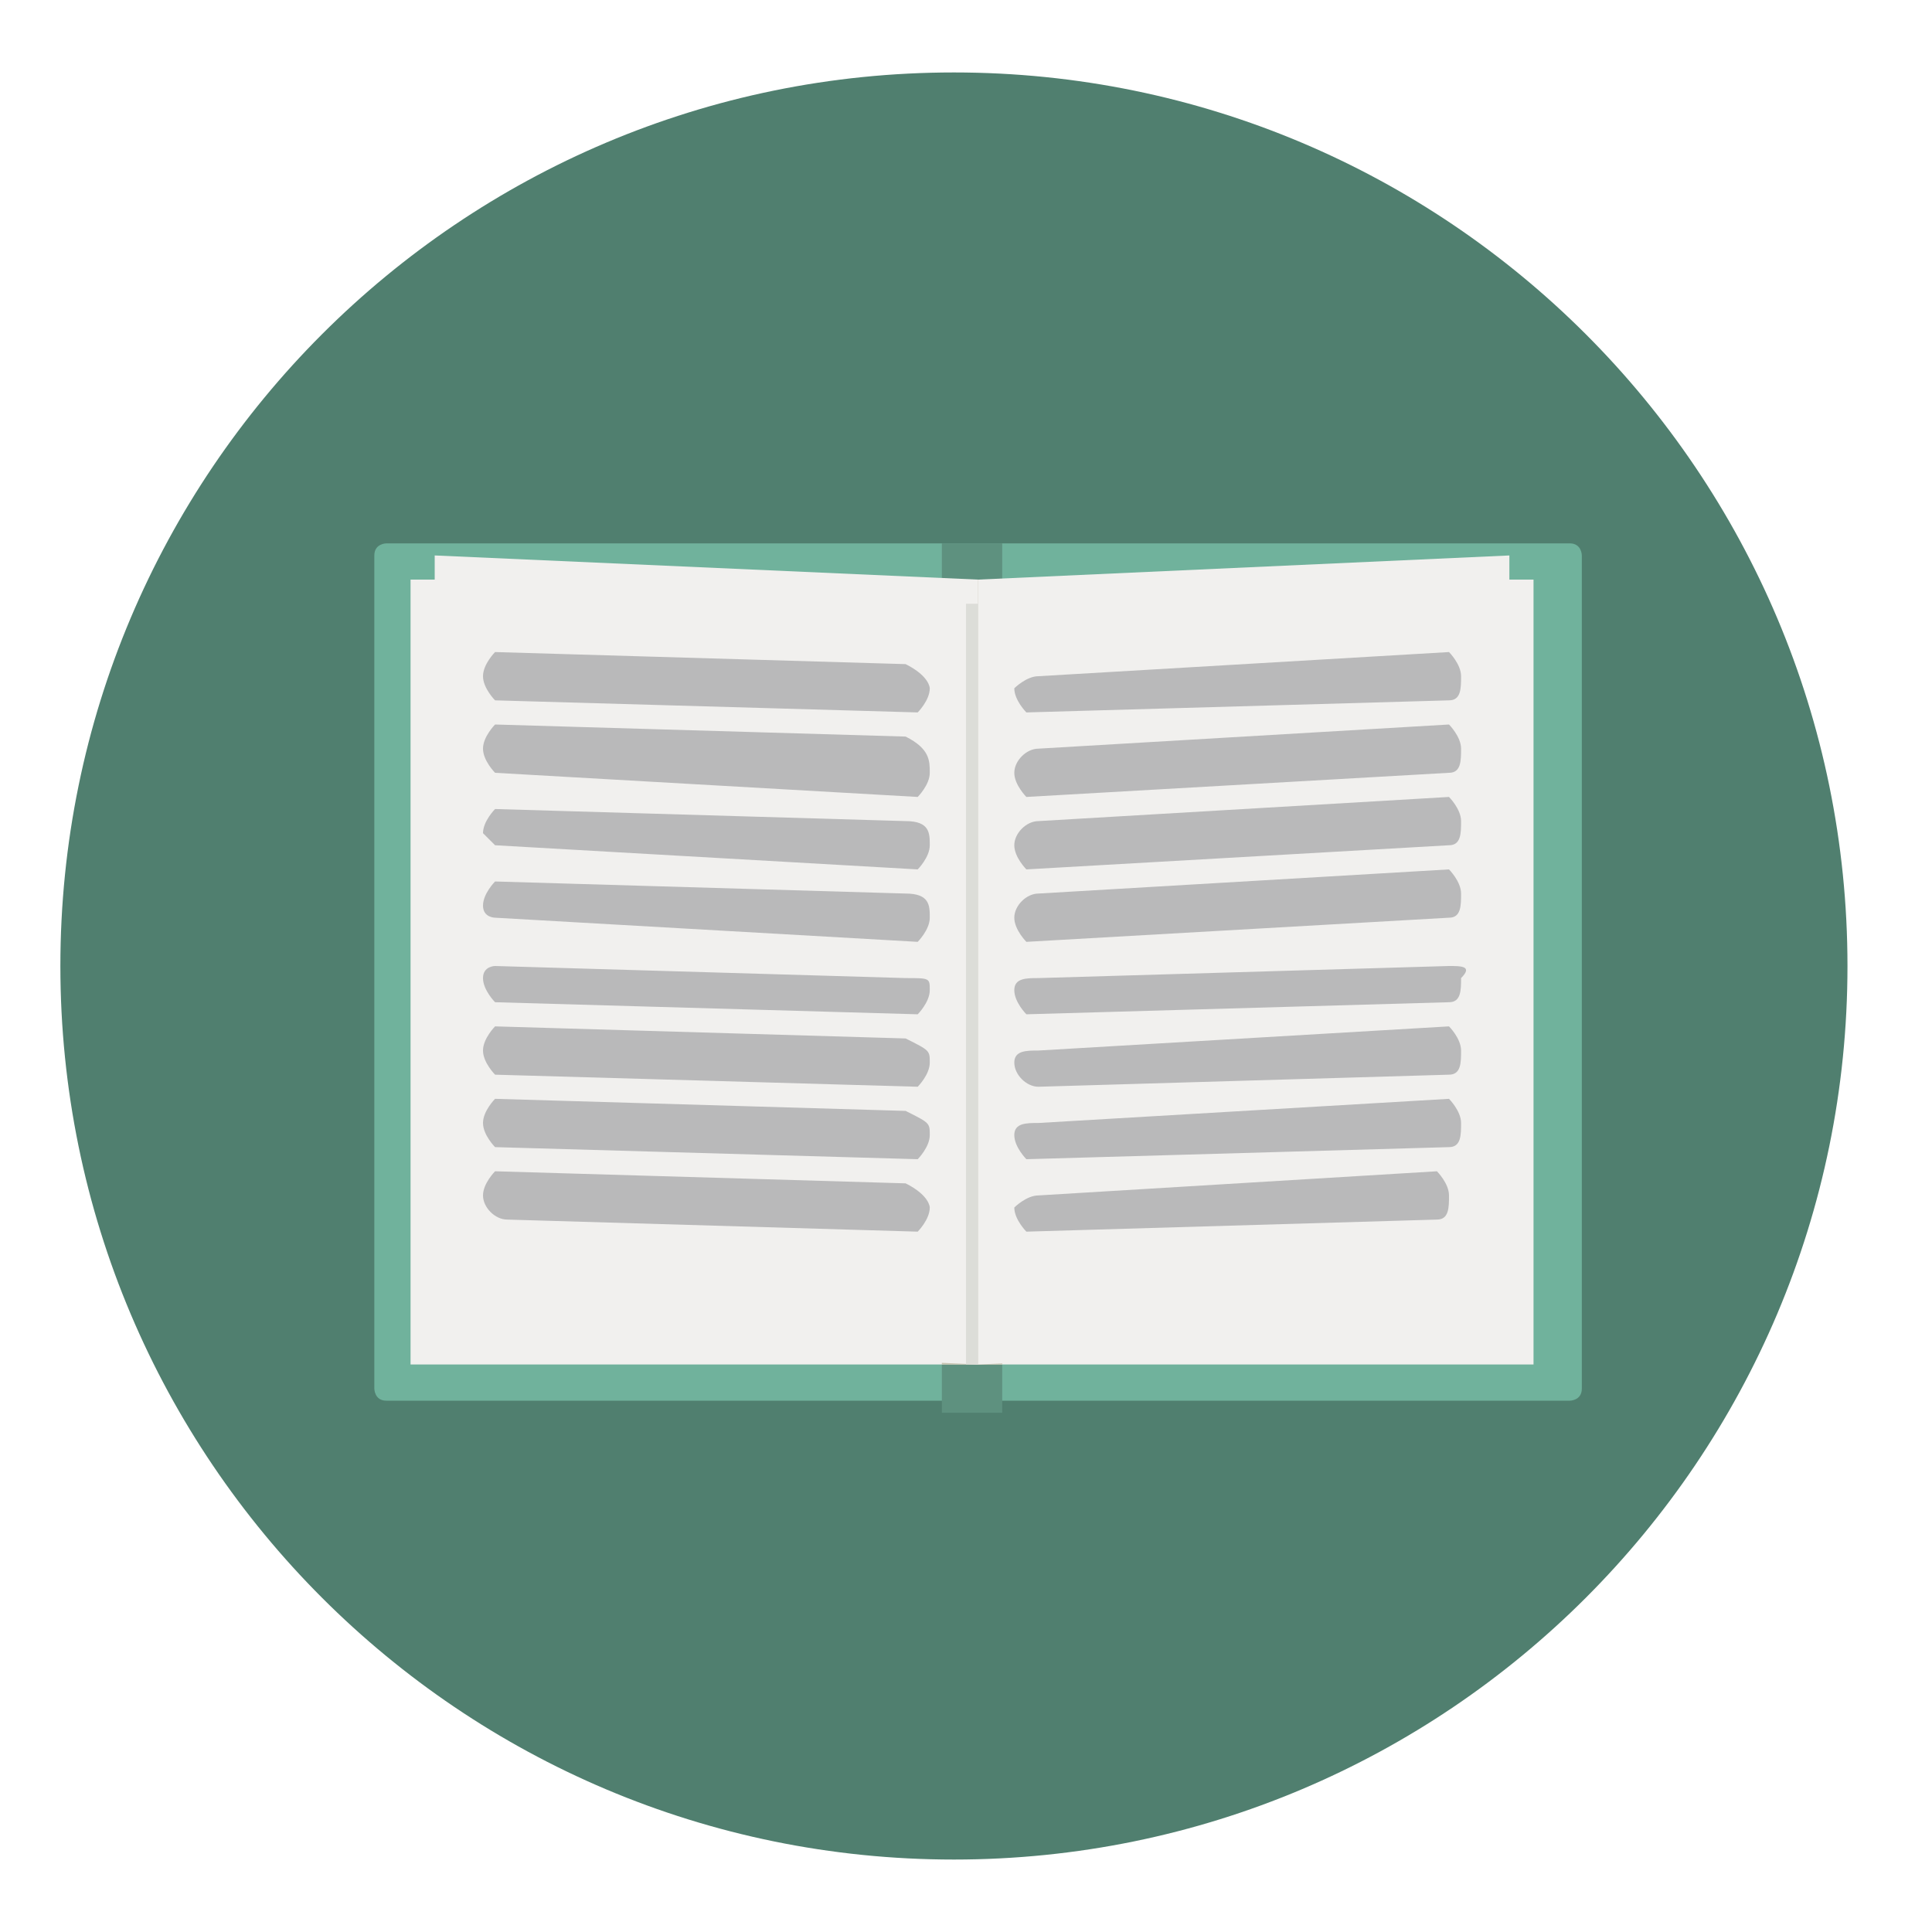
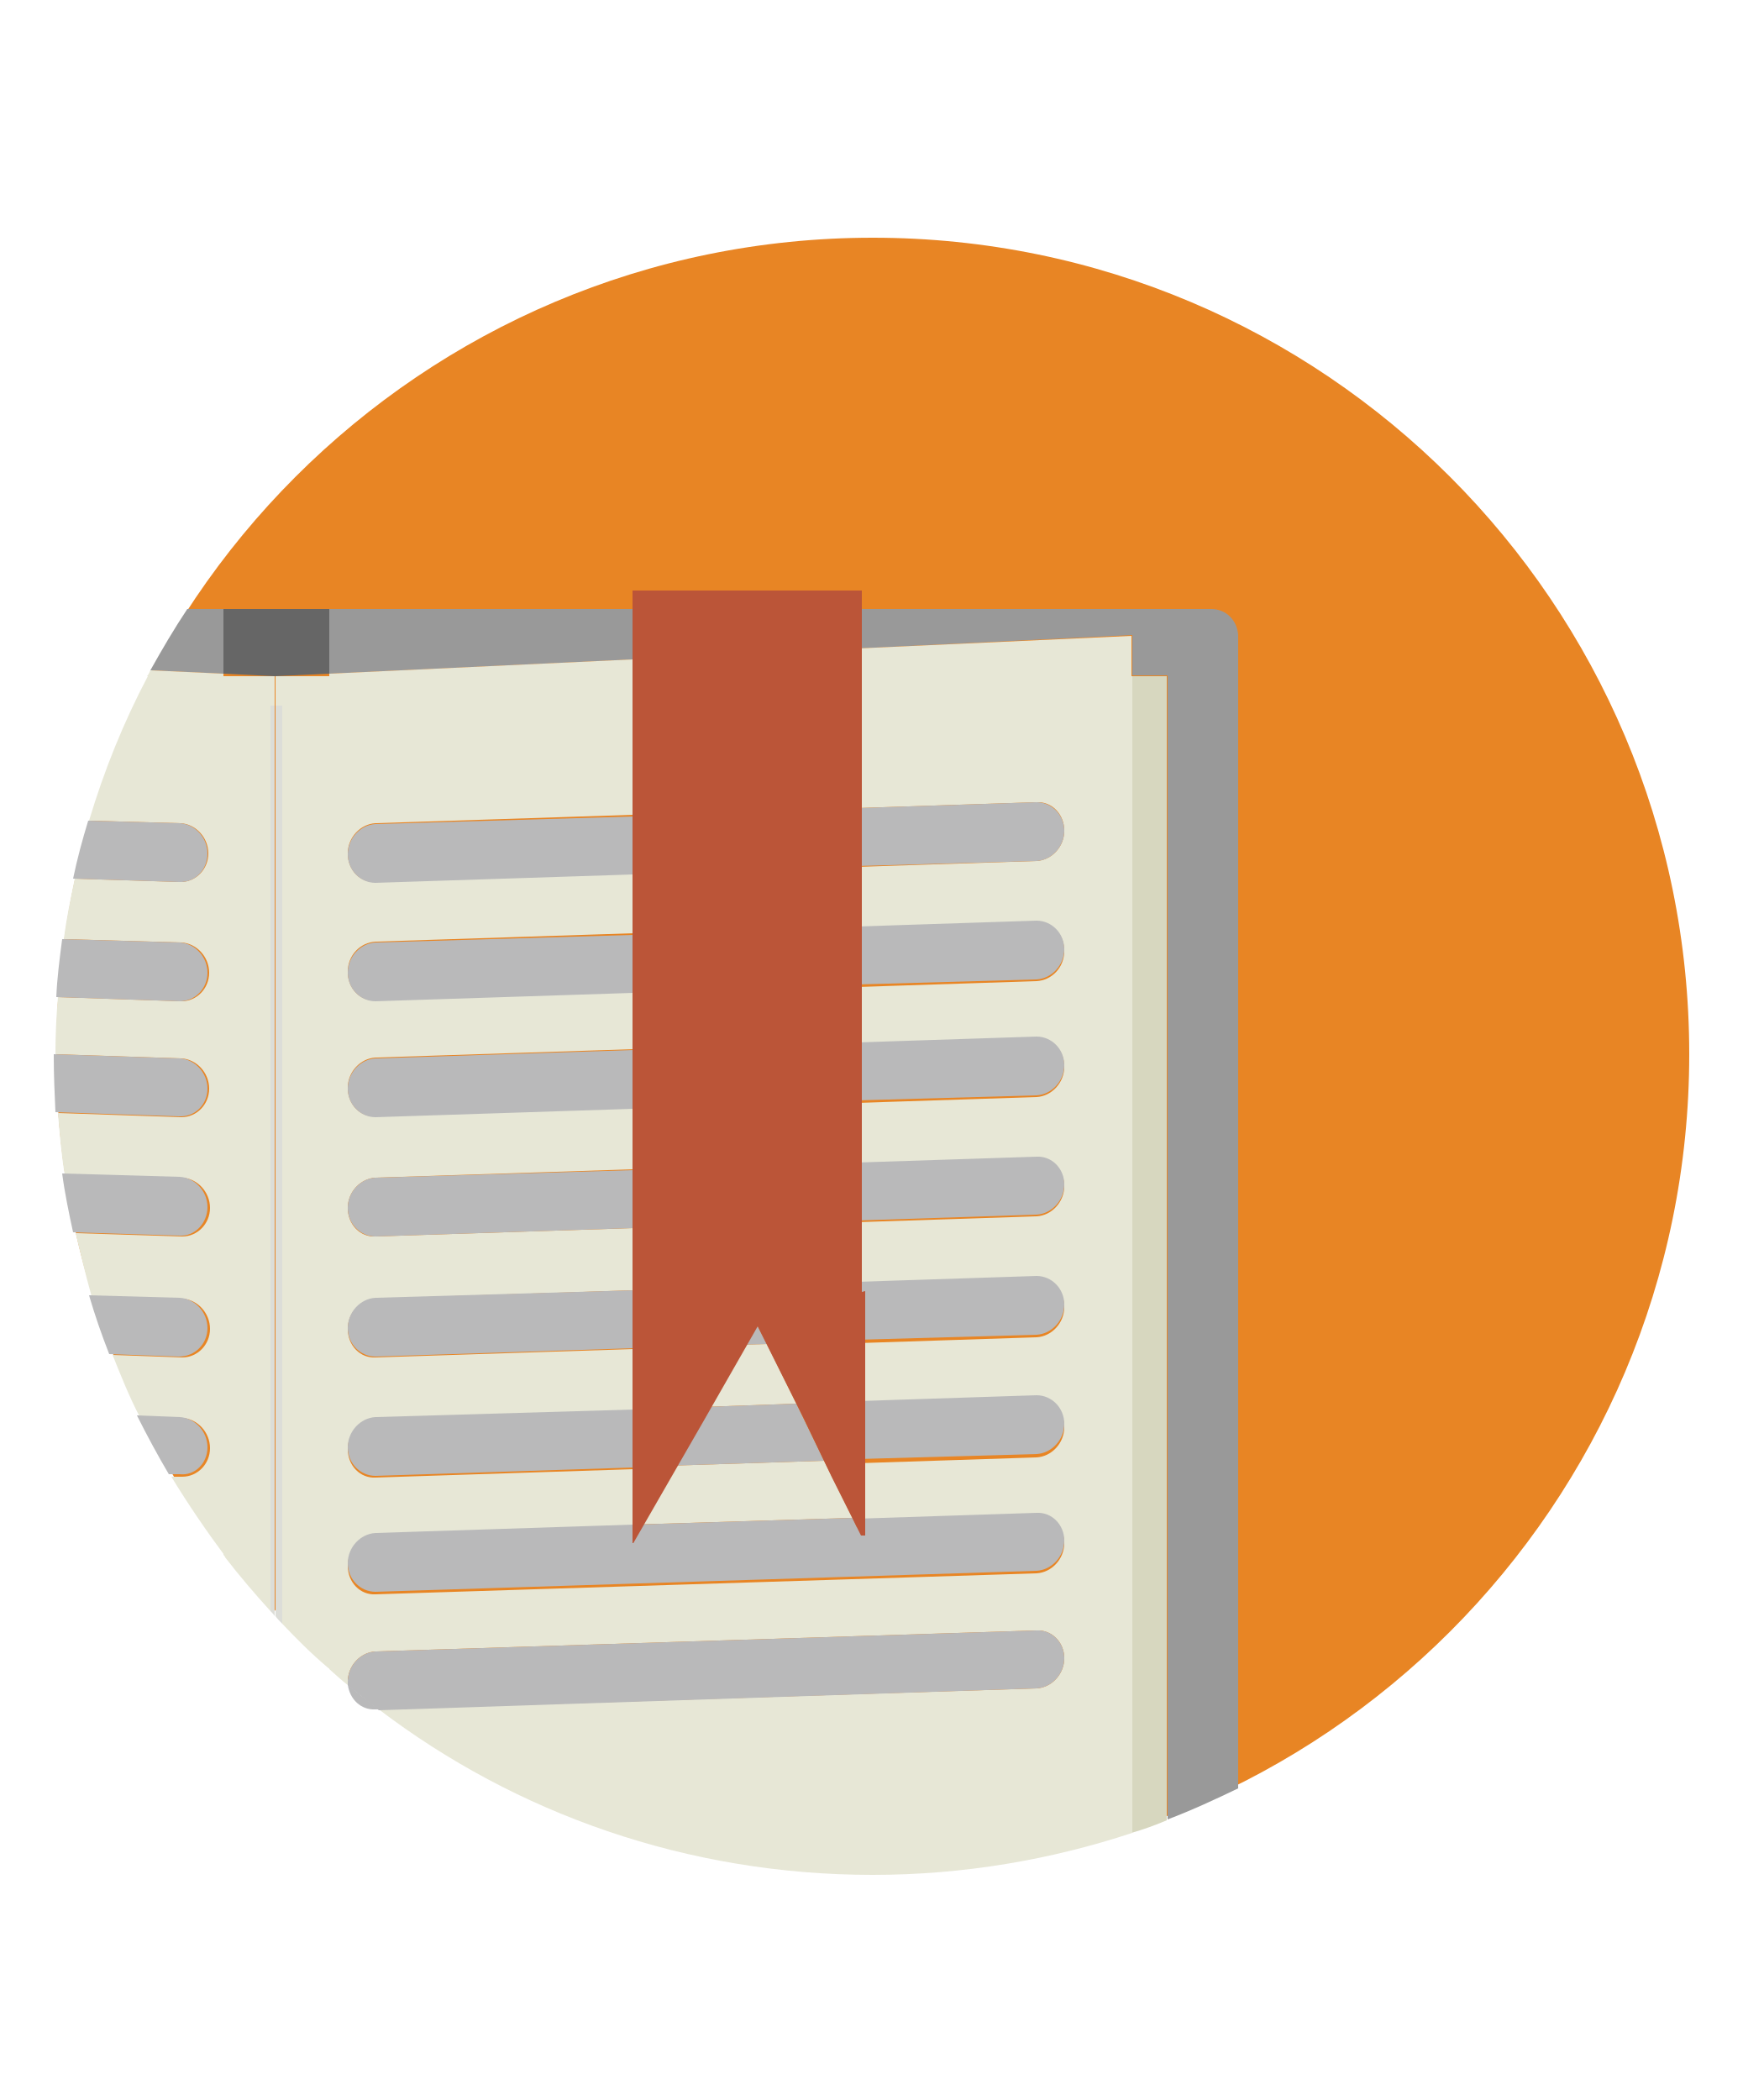
- <svg xmlns="http://www.w3.org/2000/svg" version="1.1" id="Layer_1" x="0px" y="0px" viewBox="0 0 16 16" enable-background="new 0 0 16 16" xml:space="preserve">
-   <g id="Layer_3">
+ <svg xmlns="http://www.w3.org/2000/svg" version="1.1" id="Layer_1" x="0px" y="0px" viewBox="0 0 210 250" enable-background="new 0 0 210 250" xml:space="preserve">
+   <circle fill="#E88524" cx="103.9" cy="125.5" r="97.2" />
+   <g id="book">
+     <g id="book_cover">
+       <path fill="#999999" d="M26.6,80.2v-7.7h-4.3c-1.6,2.4-3,4.8-4.4,7.3L26.6,80.2z" />
+       <polygon fill="#999999" points="75.3,78.5 75.3,72.5 39.2,72.5 39.2,80.2   " />
+       <path fill="#999999" d="M144.2,72.5H102v4.7l32.8-1.6v4.8h4.2v136.2c2.9-1.1,5.7-2.4,8.4-3.7V75.6C147.3,73.9,146,72.5,144.2,72.5    z" />
+     </g>
+     <g id="book_spine">
+       <polygon fill="#666666" points="32.7,80.5 39.2,80.2 39.2,72.5 26.6,72.5 26.6,80.2   " />
+     </g>
+     <g id="book_pages">
+       <path fill="#E7E7D6" d="M26.6,80.5v-0.3l-8.7-0.4c-0.1,0.2-0.2,0.5-0.4,0.7H26.6z" />
+       <path fill="#D7D7BF" d="M138.9,216.7V80.5h-4.2v137.7C136.1,217.8,137.5,217.3,138.9,216.7z" />
+       <path fill="#E7E7D6" d="M17.6,80.5c-2.9,5.5-5.2,11.2-7,17.2l10.9,0.3c1.8,0.1,3.3,1.7,3.3,3.6c0,1.9-1.5,3.4-3.3,3.4l-12.6-0.4    c-0.5,2.4-1,4.8-1.3,7.2l14,0.4c1.8,0.1,3.3,1.7,3.3,3.6s-1.5,3.4-3.3,3.4l-14.7-0.5c-0.2,2.3-0.3,4.5-0.3,6.8l15,0.5    c1.8,0.1,3.3,1.7,3.3,3.6c0,1.9-1.5,3.4-3.3,3.4l-14.7-0.5c0.2,2.4,0.4,4.9,0.8,7.3l14,0.4c1.8,0.1,3.3,1.7,3.3,3.6    c0,1.9-1.5,3.4-3.3,3.4l-12.7-0.4c0.6,2.5,1.2,5,1.9,7.5l10.8,0.3c1.8,0.1,3.3,1.7,3.3,3.6c0,1.9-1.5,3.4-3.3,3.4l-8.3-0.3    c1,2.5,2,5,3.2,7.3l5.1,0.2c1.8,0.1,3.3,1.7,3.3,3.6c0,1.9-1.5,3.4-3.3,3.4l-1.3,0c2,3.3,4.2,6.5,6.5,9.6V80.5H17.6z" />
+       <path fill="#E7E7D6" d="M26.8,80.5h-0.2v104.6c0.1,0.1,0.2,0.2,0.2,0.3V80.5z" />
+       <path fill="#E7E7D6" d="M26.8,185.4c1.7,2.2,3.5,4.3,5.4,6.4V84h0.5v-3.5h-5.9V185.4z" />
+       <polygon fill="#E7E7D6" points="75.3,80.5 75.3,78.5 39.2,80.2 39.2,80.5   " />
+       <polygon fill="#E7E7D6" points="134.7,80.5 134.7,75.7 102,77.2 102,80.5   " />
+       <polygon fill="#E7E7D6" points="94.8,167.1 91.3,160 87.7,160.1 83.5,167.5   " />
+       <polygon fill="#E7E7D6" points="75.4,181.5 101.5,180.7 98.1,173.9 79.4,174.5   " />
+       <path fill="#E7E7D6" d="M102,96.2l21.4-0.7c1.8-0.1,3.3,1.4,3.3,3.4c0,1.9-1.5,3.5-3.3,3.6l-21.4,0.7v7.3l21.4-0.7    c1.8-0.1,3.3,1.4,3.3,3.4s-1.5,3.5-3.3,3.6l-21.4,0.7v6.8l21.4-0.7c1.8-0.1,3.3,1.4,3.3,3.4c0,1.9-1.5,3.5-3.3,3.6l-21.4,0.7v7.3    l21.4-0.7c1.8-0.1,3.3,1.4,3.3,3.3c0,1.9-1.5,3.5-3.3,3.6l-21.4,0.7v7.4l21.4-0.7c1.8-0.1,3.3,1.4,3.3,3.4c0,1.9-1.5,3.5-3.3,3.6    l-21.4,0.7v7.3l21.4-0.7c1.8-0.1,3.3,1.4,3.3,3.4c0,1.9-1.5,3.5-3.3,3.6l-21.4,0.7v6.9l21.4-0.7c1.8-0.1,3.3,1.4,3.3,3.3    c0,1.9-1.5,3.5-3.3,3.6l-78.7,2.5c-1.8,0.1-3.3-1.4-3.3-3.4c0-1.9,1.5-3.5,3.3-3.6l30.7-1v-6.9l-30.7,1c-1.8,0.1-3.3-1.4-3.3-3.4    c0-1.9,1.5-3.5,3.3-3.6l30.7-1v-7.3l-30.7,1c-1.8,0.1-3.3-1.4-3.3-3.4c0-1.9,1.5-3.5,3.3-3.6l30.7-1v-7.4l-30.7,1    c-1.8,0.1-3.3-1.4-3.3-3.4c0-1.9,1.5-3.5,3.3-3.6l30.7-1v-7.3l-30.7,1c-1.8,0.1-3.3-1.4-3.3-3.4c0-1.9,1.5-3.5,3.3-3.6l30.7-1    v-6.8l-30.7,1c-1.8,0.1-3.3-1.4-3.3-3.4s1.5-3.5,3.3-3.6l30.7-1V104l-30.7,1c-1.8,0.1-3.3-1.4-3.3-3.4c0-1.9,1.5-3.5,3.3-3.6    l30.7-1V80.5H39.2v118.2c0.7,0.6,1.4,1.3,2.2,1.9c0-0.1,0-0.3,0-0.4c0-1.9,1.5-3.5,3.3-3.6l78.7-2.5c1.8-0.1,3.3,1.4,3.3,3.3    c0,1.9-1.5,3.5-3.3,3.6l-78.3,2.5c16.3,12.4,36.7,19.7,58.8,19.7c10.8,0,21.2-1.8,30.9-5V80.5H102V96.2z" />
+       <path fill="#E7E7D6" d="M39,198.5c0.1,0.1,0.2,0.1,0.2,0.2V80.5H39V198.5z" />
+       <path fill="#E7E7D6" d="M33.6,84v109.3c1.7,1.8,3.5,3.6,5.4,5.2v-118h-6.2V84H33.6z" />
+       <path fill="#DCDDD8" d="M32.7,84h-0.5v107.8c0.2,0.2,0.4,0.4,0.5,0.6V84z" />
+       <path fill="#DCDDD8" d="M33.6,193.3V84h-0.8v108.4C33,192.7,33.3,193,33.6,193.3z" />
+     </g>
+     <g id="book_lines">
+       <path fill="#B9B9BA" d="M24.7,101.6c0-1.9-1.5-3.5-3.3-3.6l-10.9-0.3c-0.7,2.3-1.3,4.5-1.8,6.9l12.6,0.4    C23.2,105.1,24.7,103.6,24.7,101.6z" />
+       <path fill="#B9B9BA" d="M24.7,115.8c0-1.9-1.5-3.5-3.3-3.6l-14-0.4c-0.3,2.3-0.6,4.6-0.7,6.9l14.7,0.5    C23.2,119.2,24.7,117.7,24.7,115.8z" />
+       <path fill="#B9B9BA" d="M24.7,129.6c0-1.9-1.5-3.5-3.3-3.6l-15-0.5c0,0.1,0,0.2,0,0.3c0,2.2,0.1,4.4,0.2,6.6l14.7,0.5    C23.2,133,24.7,131.5,24.7,129.6z" />
+       <path fill="#B9B9BA" d="M24.7,143.7c0-1.9-1.5-3.5-3.3-3.6l-14-0.4c0.3,2.3,0.8,4.7,1.3,7l12.7,0.4    C23.2,147.2,24.7,145.6,24.7,143.7z" />
+       <path fill="#B9B9BA" d="M24.7,158.1c0-1.9-1.5-3.5-3.3-3.6l-10.8-0.3c0.7,2.4,1.5,4.7,2.4,7l8.3,0.3    C23.2,161.5,24.7,160,24.7,158.1z" />
+       <path fill="#B9B9BA" d="M24.7,172.3c0-1.9-1.5-3.5-3.3-3.6l-5.1-0.2c1.2,2.4,2.5,4.8,3.8,7l1.3,0    C23.2,175.7,24.7,174.2,24.7,172.3z" />
+       <path fill="#B9B9BA" d="M44.7,98.1c-1.8,0.1-3.3,1.7-3.3,3.6c0,1.9,1.5,3.4,3.3,3.4l30.7-1v-6.9L44.7,98.1z" />
+       <path fill="#B9B9BA" d="M123.4,102.5c1.8-0.1,3.3-1.7,3.3-3.6c0-1.9-1.5-3.4-3.3-3.4L102,96.2v6.9L123.4,102.5z" />
+       <path fill="#B9B9BA" d="M123.4,116.6c1.8-0.1,3.3-1.7,3.3-3.6s-1.5-3.4-3.3-3.4l-21.4,0.7v6.9L123.4,116.6z" />
+       <path fill="#B9B9BA" d="M44.7,112.2c-1.8,0.1-3.3,1.7-3.3,3.6s1.5,3.4,3.3,3.4l30.7-1v-6.9L44.7,112.2z" />
+       <path fill="#B9B9BA" d="M44.7,126c-1.8,0.1-3.3,1.7-3.3,3.6c0,1.9,1.5,3.4,3.3,3.4l30.7-1V125L44.7,126z" />
+       <path fill="#B9B9BA" d="M123.4,130.4c1.8-0.1,3.3-1.7,3.3-3.6c0-1.9-1.5-3.4-3.3-3.4l-21.4,0.7v6.9L123.4,130.4z" />
+       <path fill="#B9B9BA" d="M123.4,144.6c1.8-0.1,3.3-1.7,3.3-3.6c0-1.9-1.5-3.4-3.3-3.3l-21.4,0.7v6.9L123.4,144.6z" />
+       <path fill="#B9B9BA" d="M44.7,140.2c-1.8,0.1-3.3,1.7-3.3,3.6c0,1.9,1.5,3.4,3.3,3.4l30.7-1v-6.9L44.7,140.2z" />
+       <path fill="#B9B9BA" d="M123.4,158.9c1.8-0.1,3.3-1.7,3.3-3.6c0-1.9-1.5-3.4-3.3-3.4l-21.4,0.7v6.9L123.4,158.9z" />
+       <path fill="#B9B9BA" d="M44.7,154.5c-1.8,0.1-3.3,1.7-3.3,3.6c0,1.9,1.5,3.4,3.3,3.4l30.7-1v-6.9L44.7,154.5z" />
+       <polygon fill="#B9B9BA" points="89.6,156.7 87.7,160.1 91.3,160   " />
+       <path fill="#B9B9BA" d="M123.4,173.1c1.8-0.1,3.3-1.7,3.3-3.6c0-1.9-1.5-3.4-3.3-3.4l-21.4,0.7v6.9L123.4,173.1z" />
+       <path fill="#B9B9BA" d="M44.7,168.7c-1.8,0.1-3.3,1.7-3.3,3.6c0,1.9,1.5,3.4,3.3,3.4l30.7-1v-6.9L44.7,168.7z" />
+       <polygon fill="#B9B9BA" points="79.4,174.5 98.1,173.9 94.8,167.1 83.5,167.5   " />
+       <path fill="#B9B9BA" d="M101.5,180.7l-26,0.8l-0.1,0.2v-0.2l-30.7,1c-1.8,0.1-3.3,1.7-3.3,3.6c0,1.9,1.5,3.4,3.3,3.4l78.7-2.5    c1.8-0.1,3.3-1.7,3.3-3.6c0-1.9-1.5-3.4-3.3-3.3l-21.4,0.7v1L101.5,180.7z" />
+       <path fill="#B9B9BA" d="M44.7,203.5l0.4,0c-1.3-1-2.5-1.9-3.7-3C41.6,202.3,43,203.6,44.7,203.5z" />
+       <path fill="#B9B9BA" d="M123.4,201c1.8-0.1,3.3-1.7,3.3-3.6c0-1.9-1.5-3.4-3.3-3.3l-78.7,2.5c-1.8,0.1-3.3,1.7-3.3,3.6    c0,0.1,0,0.3,0,0.4c1.2,1,2.4,2,3.7,3L123.4,201z" />
+       <rect x="75.3" y="72.5" fill="#BB5538" width="26.6" height="0.1" />
+     </g>
+   </g>
+   <g id="bookmark">
    <g>
-       <circle fill="#507F6F" cx="7.9" cy="8" r="7.4" />
-       <g>
-         <path fill="#70B29C" d="M13.1,11.5c0,0.1-0.1,0.1-0.1,0.1H3.2c-0.1,0-0.1-0.1-0.1-0.1V4.6c0-0.1,0.1-0.1,0.1-0.1h9.8     c0.1,0,0.1,0.1,0.1,0.1C13.1,4.6,13.1,11.5,13.1,11.5z" />
-         <rect x="7.8" y="4.5" fill="#5E917F" width="0.5" height="7.2" />
-         <polygon fill="#F1F0EE" points="8.1,4.8 3.4,4.8 3.4,11.3 8.1,11.3 12.7,11.3 12.7,4.8    " />
-         <rect x="7.8" y="4.8" fill="#C5C3AE" width="0.5" height="6.5" />
-         <polygon fill="#F1F0EE" points="8.1,11.3 3.6,11.1 3.6,4.6 8.1,4.8    " />
-         <polygon fill="#F1F0EE" points="12.5,11.1 8.1,11.3 8.1,4.8 12.5,4.6    " />
-         <rect x="8" y="5" fill="#DCDDD8" width="0.1" height="6.3" />
-         <g>
-           <path fill="#B9B9BA" d="M7.7,5.7c0,0.1-0.1,0.2-0.1,0.2L4.1,5.8C4.1,5.8,4,5.7,4,5.6l0,0c0-0.1,0.1-0.2,0.1-0.2l3.4,0.1      C7.7,5.6,7.7,5.7,7.7,5.7L7.7,5.7z" />
-           <path fill="#B9B9BA" d="M7.7,6.4c0,0.1-0.1,0.2-0.1,0.2L4.1,6.4C4.1,6.4,4,6.3,4,6.2l0,0c0-0.1,0.1-0.2,0.1-0.2l3.4,0.1      C7.7,6.2,7.7,6.3,7.7,6.4L7.7,6.4z" />
-           <path fill="#B9B9BA" d="M7.7,7c0,0.1-0.1,0.2-0.1,0.2L4.1,7C4.1,7,4,6.9,4,6.9l0,0c0-0.1,0.1-0.2,0.1-0.2l3.4,0.1      C7.7,6.8,7.7,6.9,7.7,7L7.7,7z" />
-           <path fill="#B9B9BA" d="M7.7,7.6c0,0.1-0.1,0.2-0.1,0.2L4.1,7.6C4.1,7.6,4,7.6,4,7.5l0,0c0-0.1,0.1-0.2,0.1-0.2l3.4,0.1      C7.7,7.4,7.7,7.5,7.7,7.6L7.7,7.6z" />
-           <path fill="#B9B9BA" d="M7.7,8.2c0,0.1-0.1,0.2-0.1,0.2L4.1,8.3C4.1,8.3,4,8.2,4,8.1l0,0C4,8,4.1,8,4.1,8l3.4,0.1      C7.7,8.1,7.7,8.1,7.7,8.2L7.7,8.2z" />
-           <path fill="#B9B9BA" d="M7.7,8.8C7.7,8.9,7.6,9,7.6,9L4.1,8.9C4.1,8.9,4,8.8,4,8.7l0,0c0-0.1,0.1-0.2,0.1-0.2l3.4,0.1      C7.7,8.7,7.7,8.7,7.7,8.8L7.7,8.8z" />
-           <path fill="#B9B9BA" d="M7.7,9.4c0,0.1-0.1,0.2-0.1,0.2L4.1,9.5C4.1,9.5,4,9.4,4,9.3l0,0c0-0.1,0.1-0.2,0.1-0.2l3.4,0.1      C7.7,9.3,7.7,9.3,7.7,9.4L7.7,9.4z" />
-           <path fill="#B9B9BA" d="M7.7,10c0,0.1-0.1,0.2-0.1,0.2l-3.4-0.1C4.1,10.1,4,10,4,9.9l0,0c0-0.1,0.1-0.2,0.1-0.2l3.4,0.1      C7.7,9.9,7.7,10,7.7,10L7.7,10z" />
-         </g>
-         <g>
-           <path fill="#B9B9BA" d="M8.4,5.7c0,0.1,0.1,0.2,0.1,0.2L12,5.8c0.1,0,0.1-0.1,0.1-0.2l0,0c0-0.1-0.1-0.2-0.1-0.2L8.6,5.6      C8.5,5.6,8.4,5.7,8.4,5.7L8.4,5.7z" />
-           <path fill="#B9B9BA" d="M8.4,6.4c0,0.1,0.1,0.2,0.1,0.2L12,6.4c0.1,0,0.1-0.1,0.1-0.2l0,0c0-0.1-0.1-0.2-0.1-0.2L8.6,6.2      C8.5,6.2,8.4,6.3,8.4,6.4L8.4,6.4z" />
-           <path fill="#B9B9BA" d="M8.4,7c0,0.1,0.1,0.2,0.1,0.2L12,7c0.1,0,0.1-0.1,0.1-0.2l0,0c0-0.1-0.1-0.2-0.1-0.2L8.6,6.8      C8.5,6.8,8.4,6.9,8.4,7L8.4,7z" />
-           <path fill="#B9B9BA" d="M8.4,7.6c0,0.1,0.1,0.2,0.1,0.2L12,7.6c0.1,0,0.1-0.1,0.1-0.2l0,0c0-0.1-0.1-0.2-0.1-0.2L8.6,7.4      C8.5,7.4,8.4,7.5,8.4,7.6L8.4,7.6z" />
-           <path fill="#B9B9BA" d="M8.4,8.2c0,0.1,0.1,0.2,0.1,0.2L12,8.3c0.1,0,0.1-0.1,0.1-0.2l0,0C12.2,8,12.1,8,12,8L8.6,8.1      C8.5,8.1,8.4,8.1,8.4,8.2L8.4,8.2z" />
-           <path fill="#B9B9BA" d="M8.4,8.8C8.4,8.9,8.5,9,8.6,9L12,8.9c0.1,0,0.1-0.1,0.1-0.2l0,0c0-0.1-0.1-0.2-0.1-0.2L8.6,8.7      C8.5,8.7,8.4,8.7,8.4,8.8L8.4,8.8z" />
-           <path fill="#B9B9BA" d="M8.4,9.4c0,0.1,0.1,0.2,0.1,0.2L12,9.5c0.1,0,0.1-0.1,0.1-0.2l0,0c0-0.1-0.1-0.2-0.1-0.2L8.6,9.3      C8.5,9.3,8.4,9.3,8.4,9.4L8.4,9.4z" />
-           <path fill="#B9B9BA" d="M8.4,10c0,0.1,0.1,0.2,0.1,0.2l3.4-0.1c0.1,0,0.1-0.1,0.1-0.2l0,0c0-0.1-0.1-0.2-0.1-0.2L8.6,9.9      C8.5,9.9,8.4,10,8.4,10L8.4,10z" />
-         </g>
-       </g>
+       <polygon fill="#BB5538" points="102.6,153.8 102.6,70.3 75.3,70.3 75.3,154.6 75.3,154.7 75.3,161.8 75.3,169.4 75.3,176.5     75.3,183.7 75.4,183.7 79.6,176.4 83.8,169.1 88.2,161.4 90.2,157.9 91.9,161.3 95.6,168.7 99,175.8 102.5,182.8 103,182.8     103,175.7 103,168.5 103,160.9 103,153.7   " />
    </g>
  </g>
</svg>
